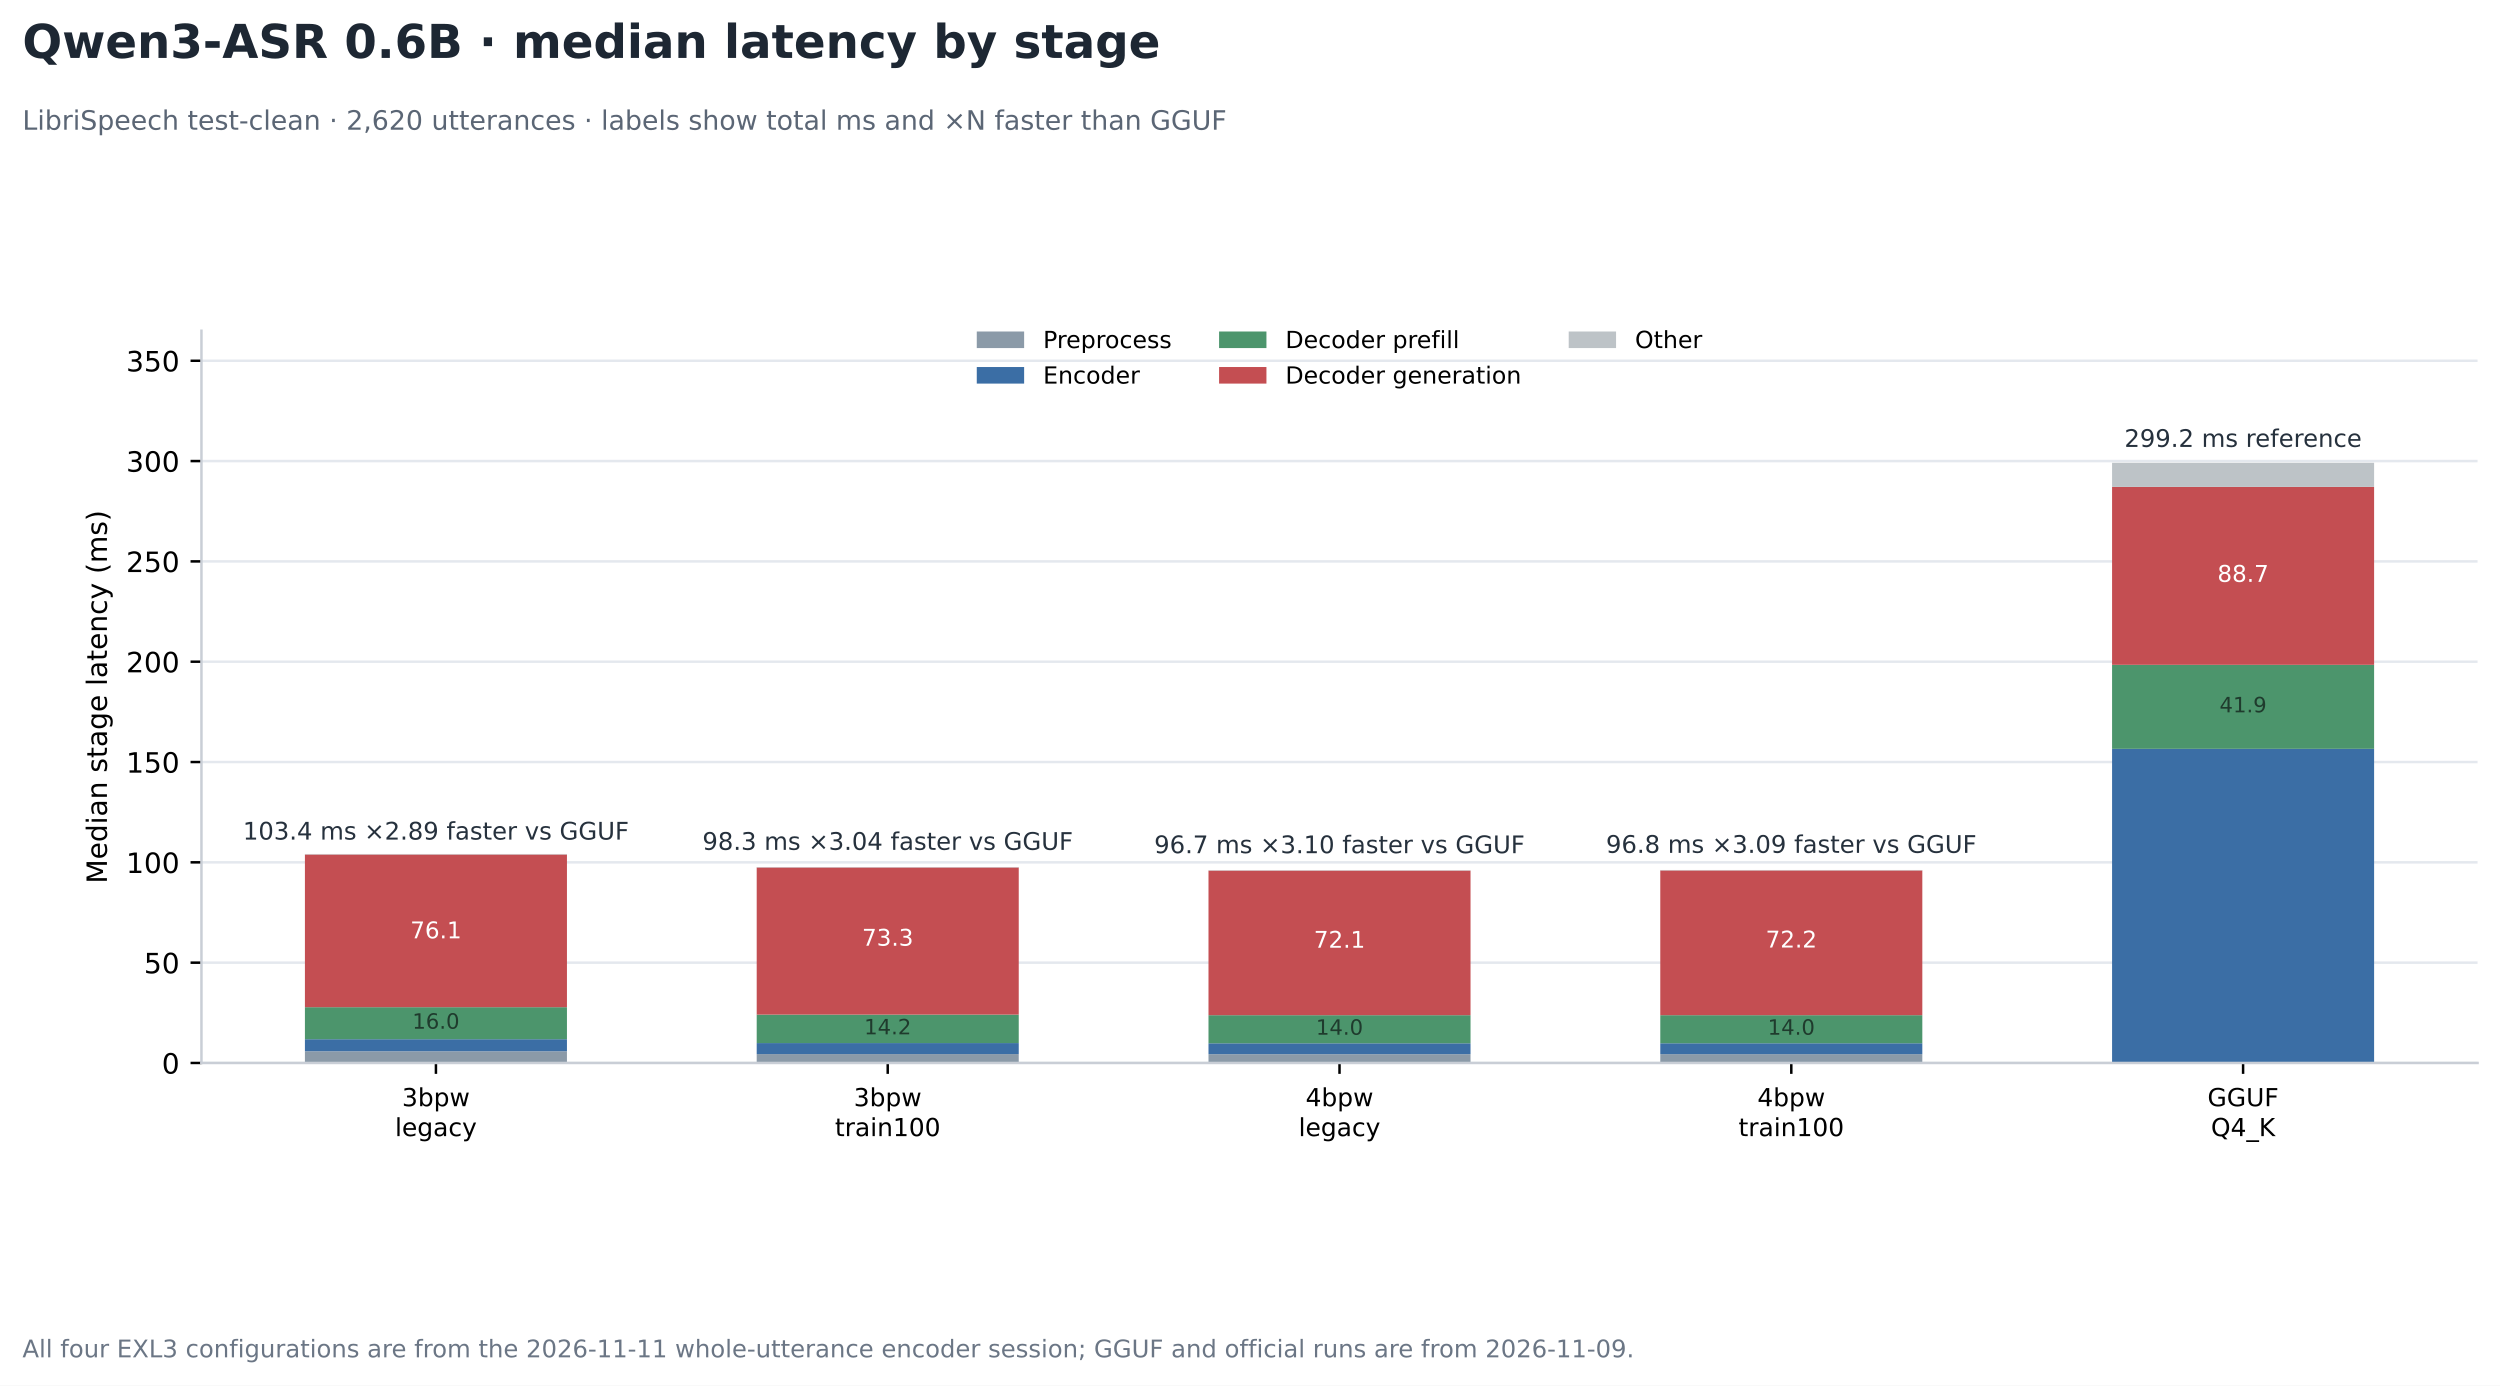
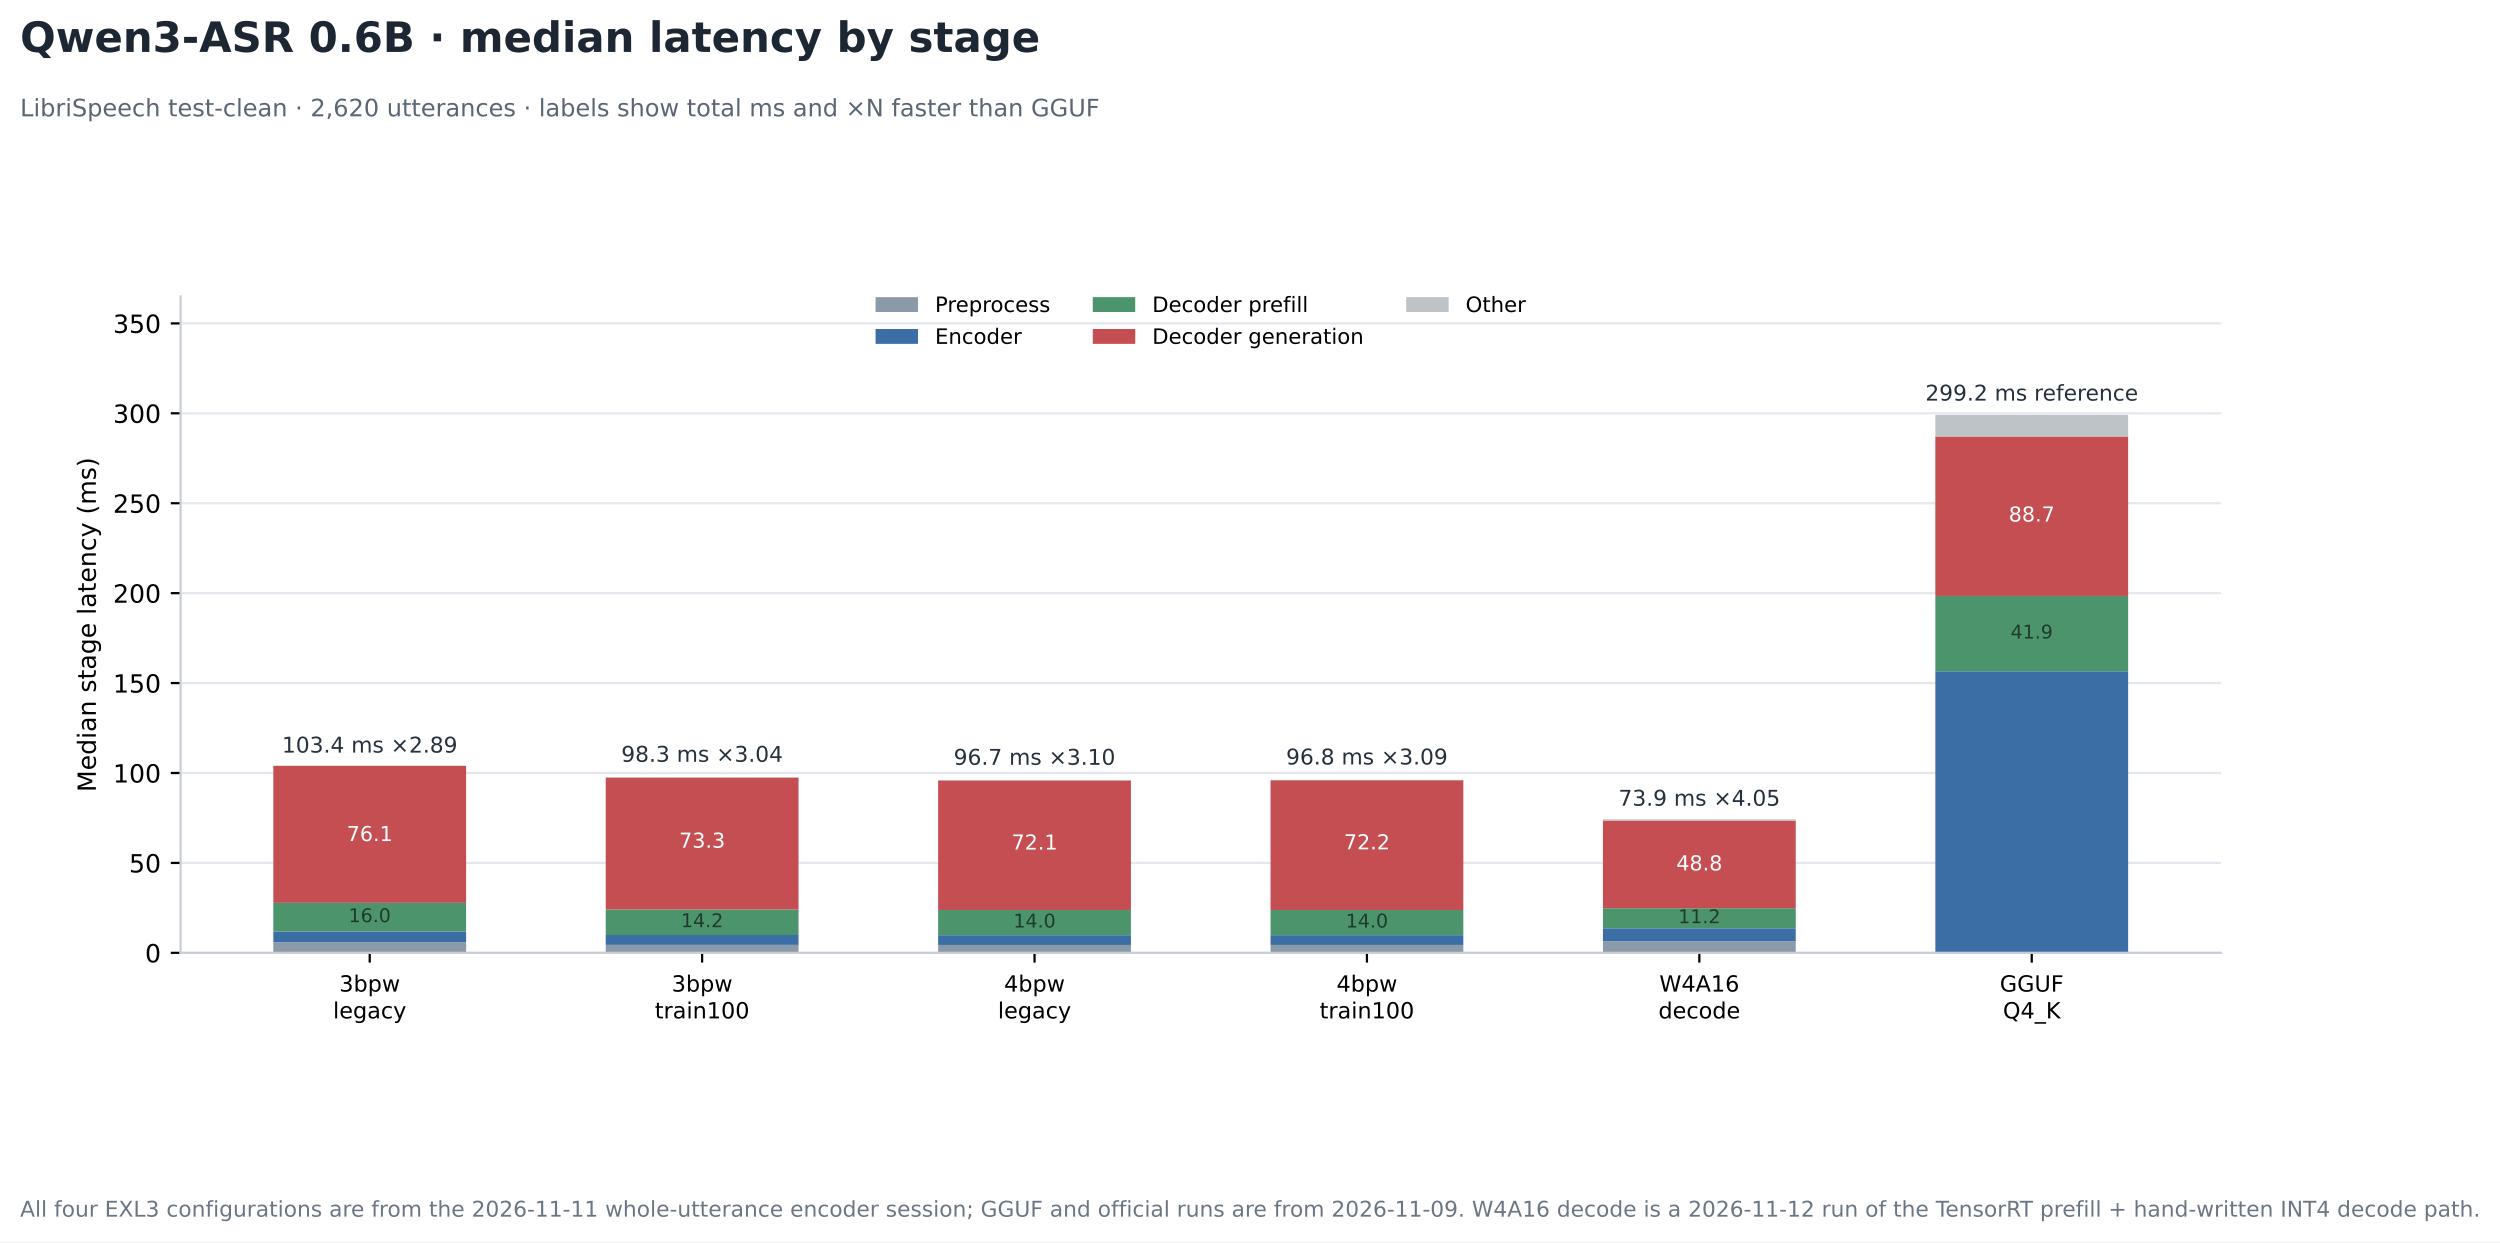
- <svg xmlns="http://www.w3.org/2000/svg" xmlns:xlink="http://www.w3.org/1999/xlink" width="802.368pt" height="444.695pt" viewBox="0 0 802.368 444.695" version="1.1">
+ <svg xmlns="http://www.w3.org/2000/svg" xmlns:xlink="http://www.w3.org/1999/xlink" width="895.104pt" height="444.695pt" viewBox="0 0 895.104 444.695" version="1.1">
  <defs>
    <style type="text/css">*{stroke-linejoin: round; stroke-linecap: butt}</style>
  </defs>
  <g id="figure_1">
    <g id="patch_1">
-       <path d="M 0 444.695 L 802.368 444.695 L 802.368 0 L 0 0 z " style="fill: #ffffff" />
+       <path d="M 0 444.695 L 895.104 444.695 L 895.104 0 L 0 0 z " style="fill: #ffffff" />
    </g>
    <g id="axes_1">
      <g id="patch_2">
        <path d="M 64.656 341.158 L 795.168 341.158 L 795.168 106.15 L 64.656 106.15 z " style="fill: #ffffff" />
      </g>
      <g id="matplotlib.axis_1">
        <g id="xtick_1">
          <g id="line2d_1">
            <defs>
-               <path id="m08511d667e" d="M 0 0 L 0 3.5 " style="stroke: #000000; stroke-width: 0.8" />
+               <path id="m7bd6cb1a7a" d="M 0 0 L 0 3.5 " style="stroke: #000000; stroke-width: 0.8" />
            </defs>
            <g>
-               <use xlink:href="#m08511d667e" x="139.911" y="341.158" style="stroke: #000000; stroke-width: 0.8" />
+               <use xlink:href="#m7bd6cb1a7a" x="132.375" y="341.158" style="stroke: #000000; stroke-width: 0.8" />
            </g>
          </g>
          <g id="text_1">
-             <text style="font-size: 8px; font-family: 'DejaVu Sans'" transform="translate(129.0162 355.0372)">3bpw</text>
-             <text style="font-size: 8px; font-family: 'DejaVu Sans'" transform="translate(126.7812 364.6394)">legacy</text>
+             <text style="font-size: 8px; font-family: 'DejaVu Sans'" transform="translate(121.4803 355.0372)">3bpw</text>
+             <text style="font-size: 8px; font-family: 'DejaVu Sans'" transform="translate(119.2453 364.6394)">legacy</text>
          </g>
        </g>
        <g id="xtick_2">
          <g id="line2d_2">
            <g>
-               <use xlink:href="#m08511d667e" x="284.912" y="341.158" style="stroke: #000000; stroke-width: 0.8" />
+               <use xlink:href="#m7bd6cb1a7a" x="251.39" y="341.158" style="stroke: #000000; stroke-width: 0.8" />
            </g>
          </g>
          <g id="text_2">
-             <text style="font-size: 8px; font-family: 'DejaVu Sans'" transform="translate(274.0166 355.0372)">3bpw</text>
-             <text style="font-size: 8px; font-family: 'DejaVu Sans'" transform="translate(267.9666 364.6394)">train100</text>
+             <text style="font-size: 8px; font-family: 'DejaVu Sans'" transform="translate(240.495 355.0372)">3bpw</text>
+             <text style="font-size: 8px; font-family: 'DejaVu Sans'" transform="translate(234.445 364.6394)">train100</text>
          </g>
        </g>
        <g id="xtick_3">
          <g id="line2d_3">
            <g>
-               <use xlink:href="#m08511d667e" x="429.912" y="341.158" style="stroke: #000000; stroke-width: 0.8" />
+               <use xlink:href="#m7bd6cb1a7a" x="370.405" y="341.158" style="stroke: #000000; stroke-width: 0.8" />
            </g>
          </g>
          <g id="text_3">
-             <text style="font-size: 8px; font-family: 'DejaVu Sans'" transform="translate(419.017 355.0372)">4bpw</text>
-             <text style="font-size: 8px; font-family: 'DejaVu Sans'" transform="translate(416.782 364.6394)">legacy</text>
+             <text style="font-size: 8px; font-family: 'DejaVu Sans'" transform="translate(359.5097 355.0372)">4bpw</text>
+             <text style="font-size: 8px; font-family: 'DejaVu Sans'" transform="translate(357.2747 364.6394)">legacy</text>
          </g>
        </g>
        <g id="xtick_4">
          <g id="line2d_4">
            <g>
-               <use xlink:href="#m08511d667e" x="574.912" y="341.158" style="stroke: #000000; stroke-width: 0.8" />
+               <use xlink:href="#m7bd6cb1a7a" x="489.419" y="341.158" style="stroke: #000000; stroke-width: 0.8" />
            </g>
          </g>
          <g id="text_4">
-             <text style="font-size: 8px; font-family: 'DejaVu Sans'" transform="translate(564.0174 355.0372)">4bpw</text>
-             <text style="font-size: 8px; font-family: 'DejaVu Sans'" transform="translate(557.9674 364.6394)">train100</text>
+             <text style="font-size: 8px; font-family: 'DejaVu Sans'" transform="translate(478.5243 355.0372)">4bpw</text>
+             <text style="font-size: 8px; font-family: 'DejaVu Sans'" transform="translate(472.4743 364.6394)">train100</text>
          </g>
        </g>
        <g id="xtick_5">
          <g id="line2d_5">
            <g>
-               <use xlink:href="#m08511d667e" x="719.913" y="341.158" style="stroke: #000000; stroke-width: 0.8" />
+               <use xlink:href="#m7bd6cb1a7a" x="608.434" y="341.158" style="stroke: #000000; stroke-width: 0.8" />
            </g>
          </g>
          <g id="text_5">
-             <text style="font-size: 8px; font-family: 'DejaVu Sans'" transform="translate(708.4859 355.0366)">GGUF</text>
-             <text style="font-size: 8px; font-family: 'DejaVu Sans'" transform="translate(709.5959 364.6381)">Q4_K</text>
+             <text style="font-size: 8px; font-family: 'DejaVu Sans'" transform="translate(594.1077 355.0366)">W4A16</text>
+             <text style="font-size: 8px; font-family: 'DejaVu Sans'" transform="translate(593.7859 364.6388)">decode</text>
+           </g>
+         </g>
+         <g id="xtick_6">
+           <g id="line2d_6">
+             <g>
+               <use xlink:href="#m7bd6cb1a7a" x="727.449" y="341.158" style="stroke: #000000; stroke-width: 0.8" />
+             </g>
+           </g>
+           <g id="text_6">
+             <text style="font-size: 8px; font-family: 'DejaVu Sans'" transform="translate(716.0218 355.0366)">GGUF</text>
+             <text style="font-size: 8px; font-family: 'DejaVu Sans'" transform="translate(717.1318 364.6381)">Q4_K</text>
          </g>
        </g>
      </g>
      <g id="matplotlib.axis_2">
        <g id="ytick_1">
-           <g id="line2d_6">
-             <path d="M 64.656 341.158 L 795.168 341.158 " clip-path="url(#pa9f8edc7ea)" style="fill: none; stroke: #e4e8ee; stroke-width: 0.8; stroke-linecap: square" />
-           </g>
          <g id="line2d_7">
+             <path d="M 64.656 341.158 L 795.168 341.158 " clip-path="url(#p4c68de2c28)" style="fill: none; stroke: #e4e8ee; stroke-width: 0.8; stroke-linecap: square" />
+           </g>
+           <g id="line2d_8">
            <defs>
-               <path id="mc37f4003d6" d="M 0 0 L -3.5 0 " style="stroke: #000000; stroke-width: 0.8" />
+               <path id="mef4cc6f4bd" d="M 0 0 L -3.5 0 " style="stroke: #000000; stroke-width: 0.8" />
            </defs>
            <g>
-               <use xlink:href="#mc37f4003d6" x="64.656" y="341.158" style="stroke: #000000; stroke-width: 0.8" />
-             </g>
-           </g>
-           <g id="text_6">
+               <use xlink:href="#mef4cc6f4bd" x="64.656" y="341.158" style="stroke: #000000; stroke-width: 0.8" />
+             </g>
+           </g>
+           <g id="text_7">
            <text style="font-size: 9px; font-family: 'DejaVu Sans'; text-anchor: end" x="57.656" y="344.577" transform="rotate(-0 57.656 344.5766)">0</text>
          </g>
        </g>
        <g id="ytick_2">
-           <g id="line2d_8">
-             <path d="M 64.656 308.962 L 795.168 308.962 " clip-path="url(#pa9f8edc7ea)" style="fill: none; stroke: #e4e8ee; stroke-width: 0.8; stroke-linecap: square" />
-           </g>
          <g id="line2d_9">
-             <g>
-               <use xlink:href="#mc37f4003d6" x="64.656" y="308.962" style="stroke: #000000; stroke-width: 0.8" />
-             </g>
-           </g>
-           <g id="text_7">
+             <path d="M 64.656 308.962 L 795.168 308.962 " clip-path="url(#p4c68de2c28)" style="fill: none; stroke: #e4e8ee; stroke-width: 0.8; stroke-linecap: square" />
+           </g>
+           <g id="line2d_10">
+             <g>
+               <use xlink:href="#mef4cc6f4bd" x="64.656" y="308.962" style="stroke: #000000; stroke-width: 0.8" />
+             </g>
+           </g>
+           <g id="text_8">
            <text style="font-size: 9px; font-family: 'DejaVu Sans'; text-anchor: end" x="57.656" y="312.381" transform="rotate(-0 57.656 312.3806)">50</text>
          </g>
        </g>
        <g id="ytick_3">
-           <g id="line2d_10">
-             <path d="M 64.656 276.766 L 795.168 276.766 " clip-path="url(#pa9f8edc7ea)" style="fill: none; stroke: #e4e8ee; stroke-width: 0.8; stroke-linecap: square" />
-           </g>
          <g id="line2d_11">
-             <g>
-               <use xlink:href="#mc37f4003d6" x="64.656" y="276.766" style="stroke: #000000; stroke-width: 0.8" />
-             </g>
-           </g>
-           <g id="text_8">
+             <path d="M 64.656 276.766 L 795.168 276.766 " clip-path="url(#p4c68de2c28)" style="fill: none; stroke: #e4e8ee; stroke-width: 0.8; stroke-linecap: square" />
+           </g>
+           <g id="line2d_12">
+             <g>
+               <use xlink:href="#mef4cc6f4bd" x="64.656" y="276.766" style="stroke: #000000; stroke-width: 0.8" />
+             </g>
+           </g>
+           <g id="text_9">
            <text style="font-size: 9px; font-family: 'DejaVu Sans'; text-anchor: end" x="57.656" y="280.185" transform="rotate(-0 57.656 280.1847)">100</text>
          </g>
        </g>
        <g id="ytick_4">
-           <g id="line2d_12">
-             <path d="M 64.656 244.57 L 795.168 244.57 " clip-path="url(#pa9f8edc7ea)" style="fill: none; stroke: #e4e8ee; stroke-width: 0.8; stroke-linecap: square" />
-           </g>
          <g id="line2d_13">
-             <g>
-               <use xlink:href="#mc37f4003d6" x="64.656" y="244.57" style="stroke: #000000; stroke-width: 0.8" />
-             </g>
-           </g>
-           <g id="text_9">
+             <path d="M 64.656 244.57 L 795.168 244.57 " clip-path="url(#p4c68de2c28)" style="fill: none; stroke: #e4e8ee; stroke-width: 0.8; stroke-linecap: square" />
+           </g>
+           <g id="line2d_14">
+             <g>
+               <use xlink:href="#mef4cc6f4bd" x="64.656" y="244.57" style="stroke: #000000; stroke-width: 0.8" />
+             </g>
+           </g>
+           <g id="text_10">
            <text style="font-size: 9px; font-family: 'DejaVu Sans'; text-anchor: end" x="57.656" y="247.989" transform="rotate(-0 57.656 247.9887)">150</text>
          </g>
        </g>
        <g id="ytick_5">
-           <g id="line2d_14">
-             <path d="M 64.656 212.374 L 795.168 212.374 " clip-path="url(#pa9f8edc7ea)" style="fill: none; stroke: #e4e8ee; stroke-width: 0.8; stroke-linecap: square" />
-           </g>
          <g id="line2d_15">
-             <g>
-               <use xlink:href="#mc37f4003d6" x="64.656" y="212.374" style="stroke: #000000; stroke-width: 0.8" />
-             </g>
-           </g>
-           <g id="text_10">
+             <path d="M 64.656 212.374 L 795.168 212.374 " clip-path="url(#p4c68de2c28)" style="fill: none; stroke: #e4e8ee; stroke-width: 0.8; stroke-linecap: square" />
+           </g>
+           <g id="line2d_16">
+             <g>
+               <use xlink:href="#mef4cc6f4bd" x="64.656" y="212.374" style="stroke: #000000; stroke-width: 0.8" />
+             </g>
+           </g>
+           <g id="text_11">
            <text style="font-size: 9px; font-family: 'DejaVu Sans'; text-anchor: end" x="57.656" y="215.793" transform="rotate(-0 57.656 215.7928)">200</text>
          </g>
        </g>
        <g id="ytick_6">
-           <g id="line2d_16">
-             <path d="M 64.656 180.178 L 795.168 180.178 " clip-path="url(#pa9f8edc7ea)" style="fill: none; stroke: #e4e8ee; stroke-width: 0.8; stroke-linecap: square" />
-           </g>
          <g id="line2d_17">
-             <g>
-               <use xlink:href="#mc37f4003d6" x="64.656" y="180.178" style="stroke: #000000; stroke-width: 0.8" />
-             </g>
-           </g>
-           <g id="text_11">
+             <path d="M 64.656 180.178 L 795.168 180.178 " clip-path="url(#p4c68de2c28)" style="fill: none; stroke: #e4e8ee; stroke-width: 0.8; stroke-linecap: square" />
+           </g>
+           <g id="line2d_18">
+             <g>
+               <use xlink:href="#mef4cc6f4bd" x="64.656" y="180.178" style="stroke: #000000; stroke-width: 0.8" />
+             </g>
+           </g>
+           <g id="text_12">
            <text style="font-size: 9px; font-family: 'DejaVu Sans'; text-anchor: end" x="57.656" y="183.597" transform="rotate(-0 57.656 183.5968)">250</text>
          </g>
        </g>
        <g id="ytick_7">
-           <g id="line2d_18">
-             <path d="M 64.656 147.982 L 795.168 147.982 " clip-path="url(#pa9f8edc7ea)" style="fill: none; stroke: #e4e8ee; stroke-width: 0.8; stroke-linecap: square" />
-           </g>
          <g id="line2d_19">
-             <g>
-               <use xlink:href="#mc37f4003d6" x="64.656" y="147.982" style="stroke: #000000; stroke-width: 0.8" />
-             </g>
-           </g>
-           <g id="text_12">
+             <path d="M 64.656 147.982 L 795.168 147.982 " clip-path="url(#p4c68de2c28)" style="fill: none; stroke: #e4e8ee; stroke-width: 0.8; stroke-linecap: square" />
+           </g>
+           <g id="line2d_20">
+             <g>
+               <use xlink:href="#mef4cc6f4bd" x="64.656" y="147.982" style="stroke: #000000; stroke-width: 0.8" />
+             </g>
+           </g>
+           <g id="text_13">
            <text style="font-size: 9px; font-family: 'DejaVu Sans'; text-anchor: end" x="57.656" y="151.401" transform="rotate(-0 57.656 151.4009)">300</text>
          </g>
        </g>
        <g id="ytick_8">
-           <g id="line2d_20">
-             <path d="M 64.656 115.786 L 795.168 115.786 " clip-path="url(#pa9f8edc7ea)" style="fill: none; stroke: #e4e8ee; stroke-width: 0.8; stroke-linecap: square" />
-           </g>
          <g id="line2d_21">
-             <g>
-               <use xlink:href="#mc37f4003d6" x="64.656" y="115.786" style="stroke: #000000; stroke-width: 0.8" />
-             </g>
-           </g>
-           <g id="text_13">
+             <path d="M 64.656 115.786 L 795.168 115.786 " clip-path="url(#p4c68de2c28)" style="fill: none; stroke: #e4e8ee; stroke-width: 0.8; stroke-linecap: square" />
+           </g>
+           <g id="line2d_22">
+             <g>
+               <use xlink:href="#mef4cc6f4bd" x="64.656" y="115.786" style="stroke: #000000; stroke-width: 0.8" />
+             </g>
+           </g>
+           <g id="text_14">
            <text style="font-size: 9px; font-family: 'DejaVu Sans'; text-anchor: end" x="57.656" y="119.205" transform="rotate(-0 57.656 119.2049)">350</text>
          </g>
        </g>
-         <g id="text_14">
+         <g id="text_15">
          <text style="font-size: 9px; font-family: 'DejaVu Sans'; text-anchor: middle" x="34.315" y="223.654" transform="rotate(-90 34.31514 223.6537)">Median stage latency (ms)</text>
        </g>
      </g>
      <g id="patch_3">
-         <path d="M 97.861 341.158 L 181.961 341.158 L 181.961 337.394 L 97.861 337.394 z " clip-path="url(#pa9f8edc7ea)" style="fill: #8b9aa8" />
+         <path d="M 97.861 341.158 L 166.89 341.158 L 166.89 337.394 L 97.861 337.394 z " clip-path="url(#p4c68de2c28)" style="fill: #8b9aa8" />
      </g>
      <g id="patch_4">
-         <path d="M 242.861 341.158 L 326.962 341.158 L 326.962 338.305 L 242.861 338.305 z " clip-path="url(#pa9f8edc7ea)" style="fill: #8b9aa8" />
+         <path d="M 216.876 341.158 L 285.904 341.158 L 285.904 338.305 L 216.876 338.305 z " clip-path="url(#p4c68de2c28)" style="fill: #8b9aa8" />
      </g>
      <g id="patch_5">
-         <path d="M 387.862 341.158 L 471.962 341.158 L 471.962 338.334 L 387.862 338.334 z " clip-path="url(#pa9f8edc7ea)" style="fill: #8b9aa8" />
+         <path d="M 335.89 341.158 L 404.919 341.158 L 404.919 338.334 L 335.89 338.334 z " clip-path="url(#p4c68de2c28)" style="fill: #8b9aa8" />
      </g>
      <g id="patch_6">
-         <path d="M 532.862 341.158 L 616.963 341.158 L 616.963 338.324 L 532.862 338.324 z " clip-path="url(#pa9f8edc7ea)" style="fill: #8b9aa8" />
+         <path d="M 454.905 341.158 L 523.934 341.158 L 523.934 338.324 L 454.905 338.324 z " clip-path="url(#p4c68de2c28)" style="fill: #8b9aa8" />
      </g>
      <g id="patch_7">
-         <path d="M 677.863 341.158 L 761.963 341.158 L 761.963 341.158 L 677.863 341.158 z " clip-path="url(#pa9f8edc7ea)" style="fill: #8b9aa8" />
+         <path d="M 573.92 341.158 L 642.948 341.158 L 642.948 337.006 L 573.92 337.006 z " clip-path="url(#p4c68de2c28)" style="fill: #8b9aa8" />
      </g>
      <g id="patch_8">
-         <path d="M 97.861 337.394 L 181.961 337.394 L 181.961 333.536 L 97.861 333.536 z " clip-path="url(#pa9f8edc7ea)" style="fill: #3b6ea5" />
+         <path d="M 692.934 341.158 L 761.963 341.158 L 761.963 341.158 L 692.934 341.158 z " clip-path="url(#p4c68de2c28)" style="fill: #8b9aa8" />
      </g>
      <g id="patch_9">
-         <path d="M 242.861 338.305 L 326.962 338.305 L 326.962 334.771 L 242.861 334.771 z " clip-path="url(#pa9f8edc7ea)" style="fill: #3b6ea5" />
+         <path d="M 97.861 337.394 L 166.89 337.394 L 166.89 333.536 L 97.861 333.536 z " clip-path="url(#p4c68de2c28)" style="fill: #3b6ea5" />
      </g>
      <g id="patch_10">
-         <path d="M 387.862 338.334 L 471.962 338.334 L 471.962 334.843 L 387.862 334.843 z " clip-path="url(#pa9f8edc7ea)" style="fill: #3b6ea5" />
+         <path d="M 216.876 338.305 L 285.904 338.305 L 285.904 334.771 L 216.876 334.771 z " clip-path="url(#p4c68de2c28)" style="fill: #3b6ea5" />
      </g>
      <g id="patch_11">
-         <path d="M 532.862 338.324 L 616.963 338.324 L 616.963 334.831 L 532.862 334.831 z " clip-path="url(#pa9f8edc7ea)" style="fill: #3b6ea5" />
+         <path d="M 335.89 338.334 L 404.919 338.334 L 404.919 334.843 L 335.89 334.843 z " clip-path="url(#p4c68de2c28)" style="fill: #3b6ea5" />
      </g>
      <g id="patch_12">
-         <path d="M 677.863 341.158 L 761.963 341.158 L 761.963 240.336 L 677.863 240.336 z " clip-path="url(#pa9f8edc7ea)" style="fill: #3b6ea5" />
+         <path d="M 454.905 338.324 L 523.934 338.324 L 523.934 334.831 L 454.905 334.831 z " clip-path="url(#p4c68de2c28)" style="fill: #3b6ea5" />
      </g>
      <g id="patch_13">
-         <path d="M 97.861 333.536 L 181.961 333.536 L 181.961 323.257 L 97.861 323.257 z " clip-path="url(#pa9f8edc7ea)" style="fill: #4c956c" />
+         <path d="M 573.92 337.006 L 642.948 337.006 L 642.948 332.368 L 573.92 332.368 z " clip-path="url(#p4c68de2c28)" style="fill: #3b6ea5" />
      </g>
      <g id="patch_14">
-         <path d="M 242.861 334.771 L 326.962 334.771 L 326.962 325.637 L 242.861 325.637 z " clip-path="url(#pa9f8edc7ea)" style="fill: #4c956c" />
+         <path d="M 692.934 341.158 L 761.963 341.158 L 761.963 240.336 L 692.934 240.336 z " clip-path="url(#p4c68de2c28)" style="fill: #3b6ea5" />
      </g>
      <g id="patch_15">
-         <path d="M 387.862 334.843 L 471.962 334.843 L 471.962 325.823 L 387.862 325.823 z " clip-path="url(#pa9f8edc7ea)" style="fill: #4c956c" />
+         <path d="M 97.861 333.536 L 166.89 333.536 L 166.89 323.257 L 97.861 323.257 z " clip-path="url(#p4c68de2c28)" style="fill: #4c956c" />
      </g>
      <g id="patch_16">
-         <path d="M 532.862 334.831 L 616.963 334.831 L 616.963 325.822 L 532.862 325.822 z " clip-path="url(#pa9f8edc7ea)" style="fill: #4c956c" />
+         <path d="M 216.876 334.771 L 285.904 334.771 L 285.904 325.637 L 216.876 325.637 z " clip-path="url(#p4c68de2c28)" style="fill: #4c956c" />
      </g>
      <g id="patch_17">
-         <path d="M 677.863 240.336 L 761.963 240.336 L 761.963 213.371 L 677.863 213.371 z " clip-path="url(#pa9f8edc7ea)" style="fill: #4c956c" />
+         <path d="M 335.89 334.843 L 404.919 334.843 L 404.919 325.823 L 335.89 325.823 z " clip-path="url(#p4c68de2c28)" style="fill: #4c956c" />
      </g>
      <g id="patch_18">
-         <path d="M 97.861 323.257 L 181.961 323.257 L 181.961 274.24 L 97.861 274.24 z " clip-path="url(#pa9f8edc7ea)" style="fill: #c44e52" />
+         <path d="M 454.905 334.831 L 523.934 334.831 L 523.934 325.822 L 454.905 325.822 z " clip-path="url(#p4c68de2c28)" style="fill: #4c956c" />
      </g>
      <g id="patch_19">
-         <path d="M 242.861 325.637 L 326.962 325.637 L 326.962 278.407 L 242.861 278.407 z " clip-path="url(#pa9f8edc7ea)" style="fill: #c44e52" />
+         <path d="M 573.92 332.368 L 642.948 332.368 L 642.948 325.178 L 573.92 325.178 z " clip-path="url(#p4c68de2c28)" style="fill: #4c956c" />
      </g>
      <g id="patch_20">
-         <path d="M 387.862 325.823 L 471.962 325.823 L 471.962 279.415 L 387.862 279.415 z " clip-path="url(#pa9f8edc7ea)" style="fill: #c44e52" />
+         <path d="M 692.934 240.336 L 761.963 240.336 L 761.963 213.371 L 692.934 213.371 z " clip-path="url(#p4c68de2c28)" style="fill: #4c956c" />
      </g>
      <g id="patch_21">
-         <path d="M 532.862 325.822 L 616.963 325.822 L 616.963 279.353 L 532.862 279.353 z " clip-path="url(#pa9f8edc7ea)" style="fill: #c44e52" />
+         <path d="M 97.861 323.257 L 166.89 323.257 L 166.89 274.24 L 97.861 274.24 z " clip-path="url(#p4c68de2c28)" style="fill: #c44e52" />
      </g>
      <g id="patch_22">
-         <path d="M 677.863 213.371 L 761.963 213.371 L 761.963 156.275 L 677.863 156.275 z " clip-path="url(#pa9f8edc7ea)" style="fill: #c44e52" />
+         <path d="M 216.876 325.637 L 285.904 325.637 L 285.904 278.407 L 216.876 278.407 z " clip-path="url(#p4c68de2c28)" style="fill: #c44e52" />
      </g>
      <g id="patch_23">
-         <path d="M 97.861 274.24 L 181.961 274.24 L 181.961 274.08 L 97.861 274.08 z " clip-path="url(#pa9f8edc7ea)" style="fill: #bdc3c7" />
+         <path d="M 335.89 325.823 L 404.919 325.823 L 404.919 279.415 L 335.89 279.415 z " clip-path="url(#p4c68de2c28)" style="fill: #c44e52" />
      </g>
      <g id="patch_24">
-         <path d="M 242.861 278.407 L 326.962 278.407 L 326.962 278.27 L 242.861 278.27 z " clip-path="url(#pa9f8edc7ea)" style="fill: #bdc3c7" />
+         <path d="M 454.905 325.822 L 523.934 325.822 L 523.934 279.353 L 454.905 279.353 z " clip-path="url(#p4c68de2c28)" style="fill: #c44e52" />
      </g>
      <g id="patch_25">
-         <path d="M 387.862 279.415 L 471.962 279.415 L 471.962 279.28 L 387.862 279.28 z " clip-path="url(#pa9f8edc7ea)" style="fill: #bdc3c7" />
+         <path d="M 573.92 325.178 L 642.948 325.178 L 642.948 293.783 L 573.92 293.783 z " clip-path="url(#p4c68de2c28)" style="fill: #c44e52" />
      </g>
      <g id="patch_26">
-         <path d="M 532.862 279.353 L 616.963 279.353 L 616.963 279.218 L 532.862 279.218 z " clip-path="url(#pa9f8edc7ea)" style="fill: #bdc3c7" />
+         <path d="M 692.934 213.371 L 761.963 213.371 L 761.963 156.275 L 692.934 156.275 z " clip-path="url(#p4c68de2c28)" style="fill: #c44e52" />
      </g>
      <g id="patch_27">
-         <path d="M 677.863 156.275 L 761.963 156.275 L 761.963 148.528 L 677.863 148.528 z " clip-path="url(#pa9f8edc7ea)" style="fill: #bdc3c7" />
+         <path d="M 97.861 274.24 L 166.89 274.24 L 166.89 274.08 L 97.861 274.08 z " clip-path="url(#p4c68de2c28)" style="fill: #bdc3c7" />
      </g>
      <g id="patch_28">
+         <path d="M 216.876 278.407 L 285.904 278.407 L 285.904 278.27 L 216.876 278.27 z " clip-path="url(#p4c68de2c28)" style="fill: #bdc3c7" />
+       </g>
+       <g id="patch_29">
+         <path d="M 335.89 279.415 L 404.919 279.415 L 404.919 279.28 L 335.89 279.28 z " clip-path="url(#p4c68de2c28)" style="fill: #bdc3c7" />
+       </g>
+       <g id="patch_30">
+         <path d="M 454.905 279.353 L 523.934 279.353 L 523.934 279.218 L 454.905 279.218 z " clip-path="url(#p4c68de2c28)" style="fill: #bdc3c7" />
+       </g>
+       <g id="patch_31">
+         <path d="M 573.92 293.783 L 642.948 293.783 L 642.948 293.34 L 573.92 293.34 z " clip-path="url(#p4c68de2c28)" style="fill: #bdc3c7" />
+       </g>
+       <g id="patch_32">
+         <path d="M 692.934 156.275 L 761.963 156.275 L 761.963 148.528 L 692.934 148.528 z " clip-path="url(#p4c68de2c28)" style="fill: #bdc3c7" />
+       </g>
+       <g id="patch_33">
        <path d="M 64.656 341.158 L 64.656 106.15 " style="fill: none; stroke: #c9ced6; stroke-width: 0.8; stroke-linejoin: miter; stroke-linecap: square" />
      </g>
-       <g id="patch_29">
+       <g id="patch_34">
        <path d="M 64.656 341.158 L 795.168 341.158 " style="fill: none; stroke: #c9ced6; stroke-width: 0.8; stroke-linejoin: miter; stroke-linecap: square" />
      </g>
-       <g id="text_15">
-         <text style="font-size: 7.8px; font-family: 'DejaVu Sans'; text-anchor: middle; fill: #26313d" x="139.911" y="269.462" transform="rotate(-0 139.9112 269.4617)">103.4 ms  ×2.89 faster vs GGUF</text>
-       </g>
      <g id="text_16">
-         <text style="font-size: 6.8px; font-family: 'DejaVu Sans'; text-anchor: middle; fill: #1f3b2d" x="139.911" y="330.163" transform="rotate(-0 139.9112 330.1631)">16.0</text>
+         <text style="font-size: 7.8px; font-family: 'DejaVu Sans'; text-anchor: middle; fill: #26313d" x="132.375" y="269.462" transform="rotate(-0 132.3753 269.4617)">103.4 ms  ×2.89</text>
      </g>
      <g id="text_17">
-         <text style="font-size: 7.4px; font-family: 'DejaVu Sans'; text-anchor: middle; fill: #ffffff" x="139.911" y="301.146" transform="rotate(-0 139.9112 301.1457)">76.1</text>
+         <text style="font-size: 6.8px; font-family: 'DejaVu Sans'; text-anchor: middle; fill: #1f3b2d" x="132.375" y="330.163" transform="rotate(-0 132.3753 330.1631)">16.0</text>
      </g>
      <g id="text_18">
-         <text style="font-size: 7.8px; font-family: 'DejaVu Sans'; text-anchor: middle; fill: #26313d" x="284.912" y="272.754" transform="rotate(-0 284.9116 272.7542)">98.3 ms  ×3.04 faster vs GGUF</text>
+         <text style="font-size: 7.4px; font-family: 'DejaVu Sans'; text-anchor: middle; fill: #ffffff" x="132.375" y="301.146" transform="rotate(-0 132.3753 301.1457)">76.1</text>
      </g>
      <g id="text_19">
-         <text style="font-size: 6.8px; font-family: 'DejaVu Sans'; text-anchor: middle; fill: #1f3b2d" x="284.912" y="331.97" transform="rotate(-0 284.9116 331.9704)">14.2</text>
+         <text style="font-size: 7.8px; font-family: 'DejaVu Sans'; text-anchor: middle; fill: #26313d" x="251.39" y="272.754" transform="rotate(-0 251.39 272.7542)">98.3 ms  ×3.04</text>
      </g>
      <g id="text_20">
-         <text style="font-size: 7.4px; font-family: 'DejaVu Sans'; text-anchor: middle; fill: #ffffff" x="284.912" y="303.522" transform="rotate(-0 284.9116 303.522)">73.3</text>
+         <text style="font-size: 6.8px; font-family: 'DejaVu Sans'; text-anchor: middle; fill: #1f3b2d" x="251.39" y="331.97" transform="rotate(-0 251.39 331.9704)">14.2</text>
      </g>
      <g id="text_21">
-         <text style="font-size: 7.8px; font-family: 'DejaVu Sans'; text-anchor: middle; fill: #26313d" x="429.912" y="273.827" transform="rotate(-0 429.912 273.8273)">96.7 ms  ×3.10 faster vs GGUF</text>
+         <text style="font-size: 7.4px; font-family: 'DejaVu Sans'; text-anchor: middle; fill: #ffffff" x="251.39" y="303.522" transform="rotate(-0 251.39 303.522)">73.3</text>
      </g>
      <g id="text_22">
-         <text style="font-size: 6.8px; font-family: 'DejaVu Sans'; text-anchor: middle; fill: #1f3b2d" x="429.912" y="332.099" transform="rotate(-0 429.912 332.0993)">14.0</text>
+         <text style="font-size: 7.8px; font-family: 'DejaVu Sans'; text-anchor: middle; fill: #26313d" x="370.405" y="273.827" transform="rotate(-0 370.4047 273.8273)">96.7 ms  ×3.10</text>
      </g>
      <g id="text_23">
-         <text style="font-size: 7.4px; font-family: 'DejaVu Sans'; text-anchor: middle; fill: #ffffff" x="429.912" y="304.182" transform="rotate(-0 429.912 304.1823)">72.1</text>
+         <text style="font-size: 6.8px; font-family: 'DejaVu Sans'; text-anchor: middle; fill: #1f3b2d" x="370.405" y="332.099" transform="rotate(-0 370.4047 332.0993)">14.0</text>
      </g>
      <g id="text_24">
-         <text style="font-size: 7.8px; font-family: 'DejaVu Sans'; text-anchor: middle; fill: #26313d" x="574.912" y="273.716" transform="rotate(-0 574.9124 273.7156)">96.8 ms  ×3.09 faster vs GGUF</text>
+         <text style="font-size: 7.4px; font-family: 'DejaVu Sans'; text-anchor: middle; fill: #ffffff" x="370.405" y="304.182" transform="rotate(-0 370.4047 304.1823)">72.1</text>
      </g>
      <g id="text_25">
-         <text style="font-size: 6.8px; font-family: 'DejaVu Sans'; text-anchor: middle; fill: #1f3b2d" x="574.912" y="332.093" transform="rotate(-0 574.9124 332.0929)">14.0</text>
+         <text style="font-size: 7.8px; font-family: 'DejaVu Sans'; text-anchor: middle; fill: #26313d" x="489.419" y="273.716" transform="rotate(-0 489.4193 273.7156)">96.8 ms  ×3.09</text>
      </g>
      <g id="text_26">
-         <text style="font-size: 7.4px; font-family: 'DejaVu Sans'; text-anchor: middle; fill: #ffffff" x="574.912" y="304.101" transform="rotate(-0 574.9124 304.1005)">72.2</text>
+         <text style="font-size: 6.8px; font-family: 'DejaVu Sans'; text-anchor: middle; fill: #1f3b2d" x="489.419" y="332.093" transform="rotate(-0 489.4193 332.0929)">14.0</text>
      </g>
      <g id="text_27">
-         <text style="font-size: 7.8px; font-family: 'DejaVu Sans'; text-anchor: middle; fill: #26313d" x="719.913" y="143.435" transform="rotate(-0 719.9128 143.4347)">299.2 ms  reference</text>
+         <text style="font-size: 7.4px; font-family: 'DejaVu Sans'; text-anchor: middle; fill: #ffffff" x="489.419" y="304.101" transform="rotate(-0 489.4193 304.1005)">72.2</text>
      </g>
      <g id="text_28">
-         <text style="font-size: 6.8px; font-family: 'DejaVu Sans'; text-anchor: middle; fill: #1f3b2d" x="719.913" y="228.62" transform="rotate(-0 719.9128 228.62)">41.9</text>
+         <text style="font-size: 7.8px; font-family: 'DejaVu Sans'; text-anchor: middle; fill: #26313d" x="608.434" y="288.485" transform="rotate(-0 608.434 288.4848)">73.9 ms  ×4.05</text>
      </g>
      <g id="text_29">
-         <text style="font-size: 7.4px; font-family: 'DejaVu Sans'; text-anchor: middle; fill: #ffffff" x="719.913" y="186.745" transform="rotate(-0 719.9128 186.7451)">88.7</text>
+         <text style="font-size: 6.8px; font-family: 'DejaVu Sans'; text-anchor: middle; fill: #1f3b2d" x="608.434" y="330.539" transform="rotate(-0 608.434 330.5393)">11.2</text>
+       </g>
+       <g id="text_30">
+         <text style="font-size: 7.4px; font-family: 'DejaVu Sans'; text-anchor: middle; fill: #ffffff" x="608.434" y="311.641" transform="rotate(-0 608.434 311.6409)">48.8</text>
+       </g>
+       <g id="text_31">
+         <text style="font-size: 7.8px; font-family: 'DejaVu Sans'; text-anchor: middle; fill: #26313d" x="727.449" y="143.435" transform="rotate(-0 727.4487 143.4347)">299.2 ms  reference</text>
+       </g>
+       <g id="text_32">
+         <text style="font-size: 6.8px; font-family: 'DejaVu Sans'; text-anchor: middle; fill: #1f3b2d" x="727.449" y="228.62" transform="rotate(-0 727.4487 228.62)">41.9</text>
+       </g>
+       <g id="text_33">
+         <text style="font-size: 7.4px; font-family: 'DejaVu Sans'; text-anchor: middle; fill: #ffffff" x="727.449" y="186.745" transform="rotate(-0 727.4487 186.7451)">88.7</text>
      </g>
      <g id="legend_1">
-         <g id="patch_30">
+         <g id="patch_35">
          <path d="M 313.492 111.714 L 328.692 111.714 L 328.692 106.394 L 313.492 106.394 z " style="fill: #8b9aa8" />
        </g>
-         <g id="text_30">
+         <g id="text_34">
          <text style="font-size: 7.6px; font-family: 'DejaVu Sans'; text-anchor: start" x="334.772" y="111.714" transform="rotate(-0 334.7725 111.7142)">Preprocess</text>
        </g>
-         <g id="patch_31">
+         <g id="patch_36">
          <path d="M 313.492 123.115 L 328.692 123.115 L 328.692 117.795 L 313.492 117.795 z " style="fill: #3b6ea5" />
        </g>
-         <g id="text_31">
+         <g id="text_35">
          <text style="font-size: 7.6px; font-family: 'DejaVu Sans'; text-anchor: start" x="334.772" y="123.115" transform="rotate(-0 334.7725 123.1148)">Encoder</text>
        </g>
-         <g id="patch_32">
+         <g id="patch_37">
          <path d="M 391.261 111.714 L 406.461 111.714 L 406.461 106.394 L 391.261 106.394 z " style="fill: #4c956c" />
        </g>
-         <g id="text_32">
+         <g id="text_36">
          <text style="font-size: 7.6px; font-family: 'DejaVu Sans'; text-anchor: start" x="412.541" y="111.714" transform="rotate(-0 412.5407 111.7142)">Decoder prefill</text>
        </g>
-         <g id="patch_33">
+         <g id="patch_38">
          <path d="M 391.261 123.115 L 406.461 123.115 L 406.461 117.795 L 391.261 117.795 z " style="fill: #c44e52" />
        </g>
-         <g id="text_33">
+         <g id="text_37">
          <text style="font-size: 7.6px; font-family: 'DejaVu Sans'; text-anchor: start" x="412.541" y="123.115" transform="rotate(-0 412.5407 123.1148)">Decoder generation</text>
        </g>
-         <g id="patch_34">
+         <g id="patch_39">
          <path d="M 503.472 111.714 L 518.672 111.714 L 518.672 106.394 L 503.472 106.394 z " style="fill: #bdc3c7" />
        </g>
-         <g id="text_34">
+         <g id="text_38">
          <text style="font-size: 7.6px; font-family: 'DejaVu Sans'; text-anchor: start" x="524.752" y="111.714" transform="rotate(-0 524.7523 111.7142)">Other</text>
        </g>
      </g>
    </g>
-     <g id="text_35">
+     <g id="text_39">
      <text style="font-weight: 700; font-size: 15px; font-family: 'DejaVu Sans'; text-anchor: start; fill: #1d2733" x="7.2" y="18.598" transform="rotate(-0 7.2 18.59766)">Qwen3-ASR 0.6B · median latency by stage</text>
    </g>
-     <g id="text_36">
+     <g id="text_40">
      <text style="font-size: 8.6px; font-family: 'DejaVu Sans'; text-anchor: start; fill: #5b6675" x="7.2" y="41.638" transform="rotate(-0 7.2 41.63766)">LibriSpeech test-clean · 2,620 utterances · labels show total ms and ×N faster than GGUF</text>
    </g>
-     <g id="text_37">
-       <text style="font-size: 7.8px; font-family: 'DejaVu Sans'; text-anchor: start; fill: #6b7685" x="7.2" y="435.622" transform="rotate(-0 7.2 435.6217)">All four EXL3 configurations are from the 2026-11-11 whole-utterance encoder session; GGUF and official runs are from 2026-11-09.</text>
+     <g id="text_41">
+       <text style="font-size: 7.8px; font-family: 'DejaVu Sans'; text-anchor: start; fill: #6b7685" x="7.2" y="435.622" transform="rotate(-0 7.2 435.6217)">All four EXL3 configurations are from the 2026-11-11 whole-utterance encoder session; GGUF and official runs are from 2026-11-09. W4A16 decode is a 2026-11-12 run of the TensorRT prefill + hand-written INT4 decode path.</text>
    </g>
  </g>
  <defs>
-     <clipPath id="pa9f8edc7ea">
+     <clipPath id="p4c68de2c28">
      <rect x="64.656" y="106.15" width="730.512" height="235.008" />
    </clipPath>
  </defs>
</svg>
